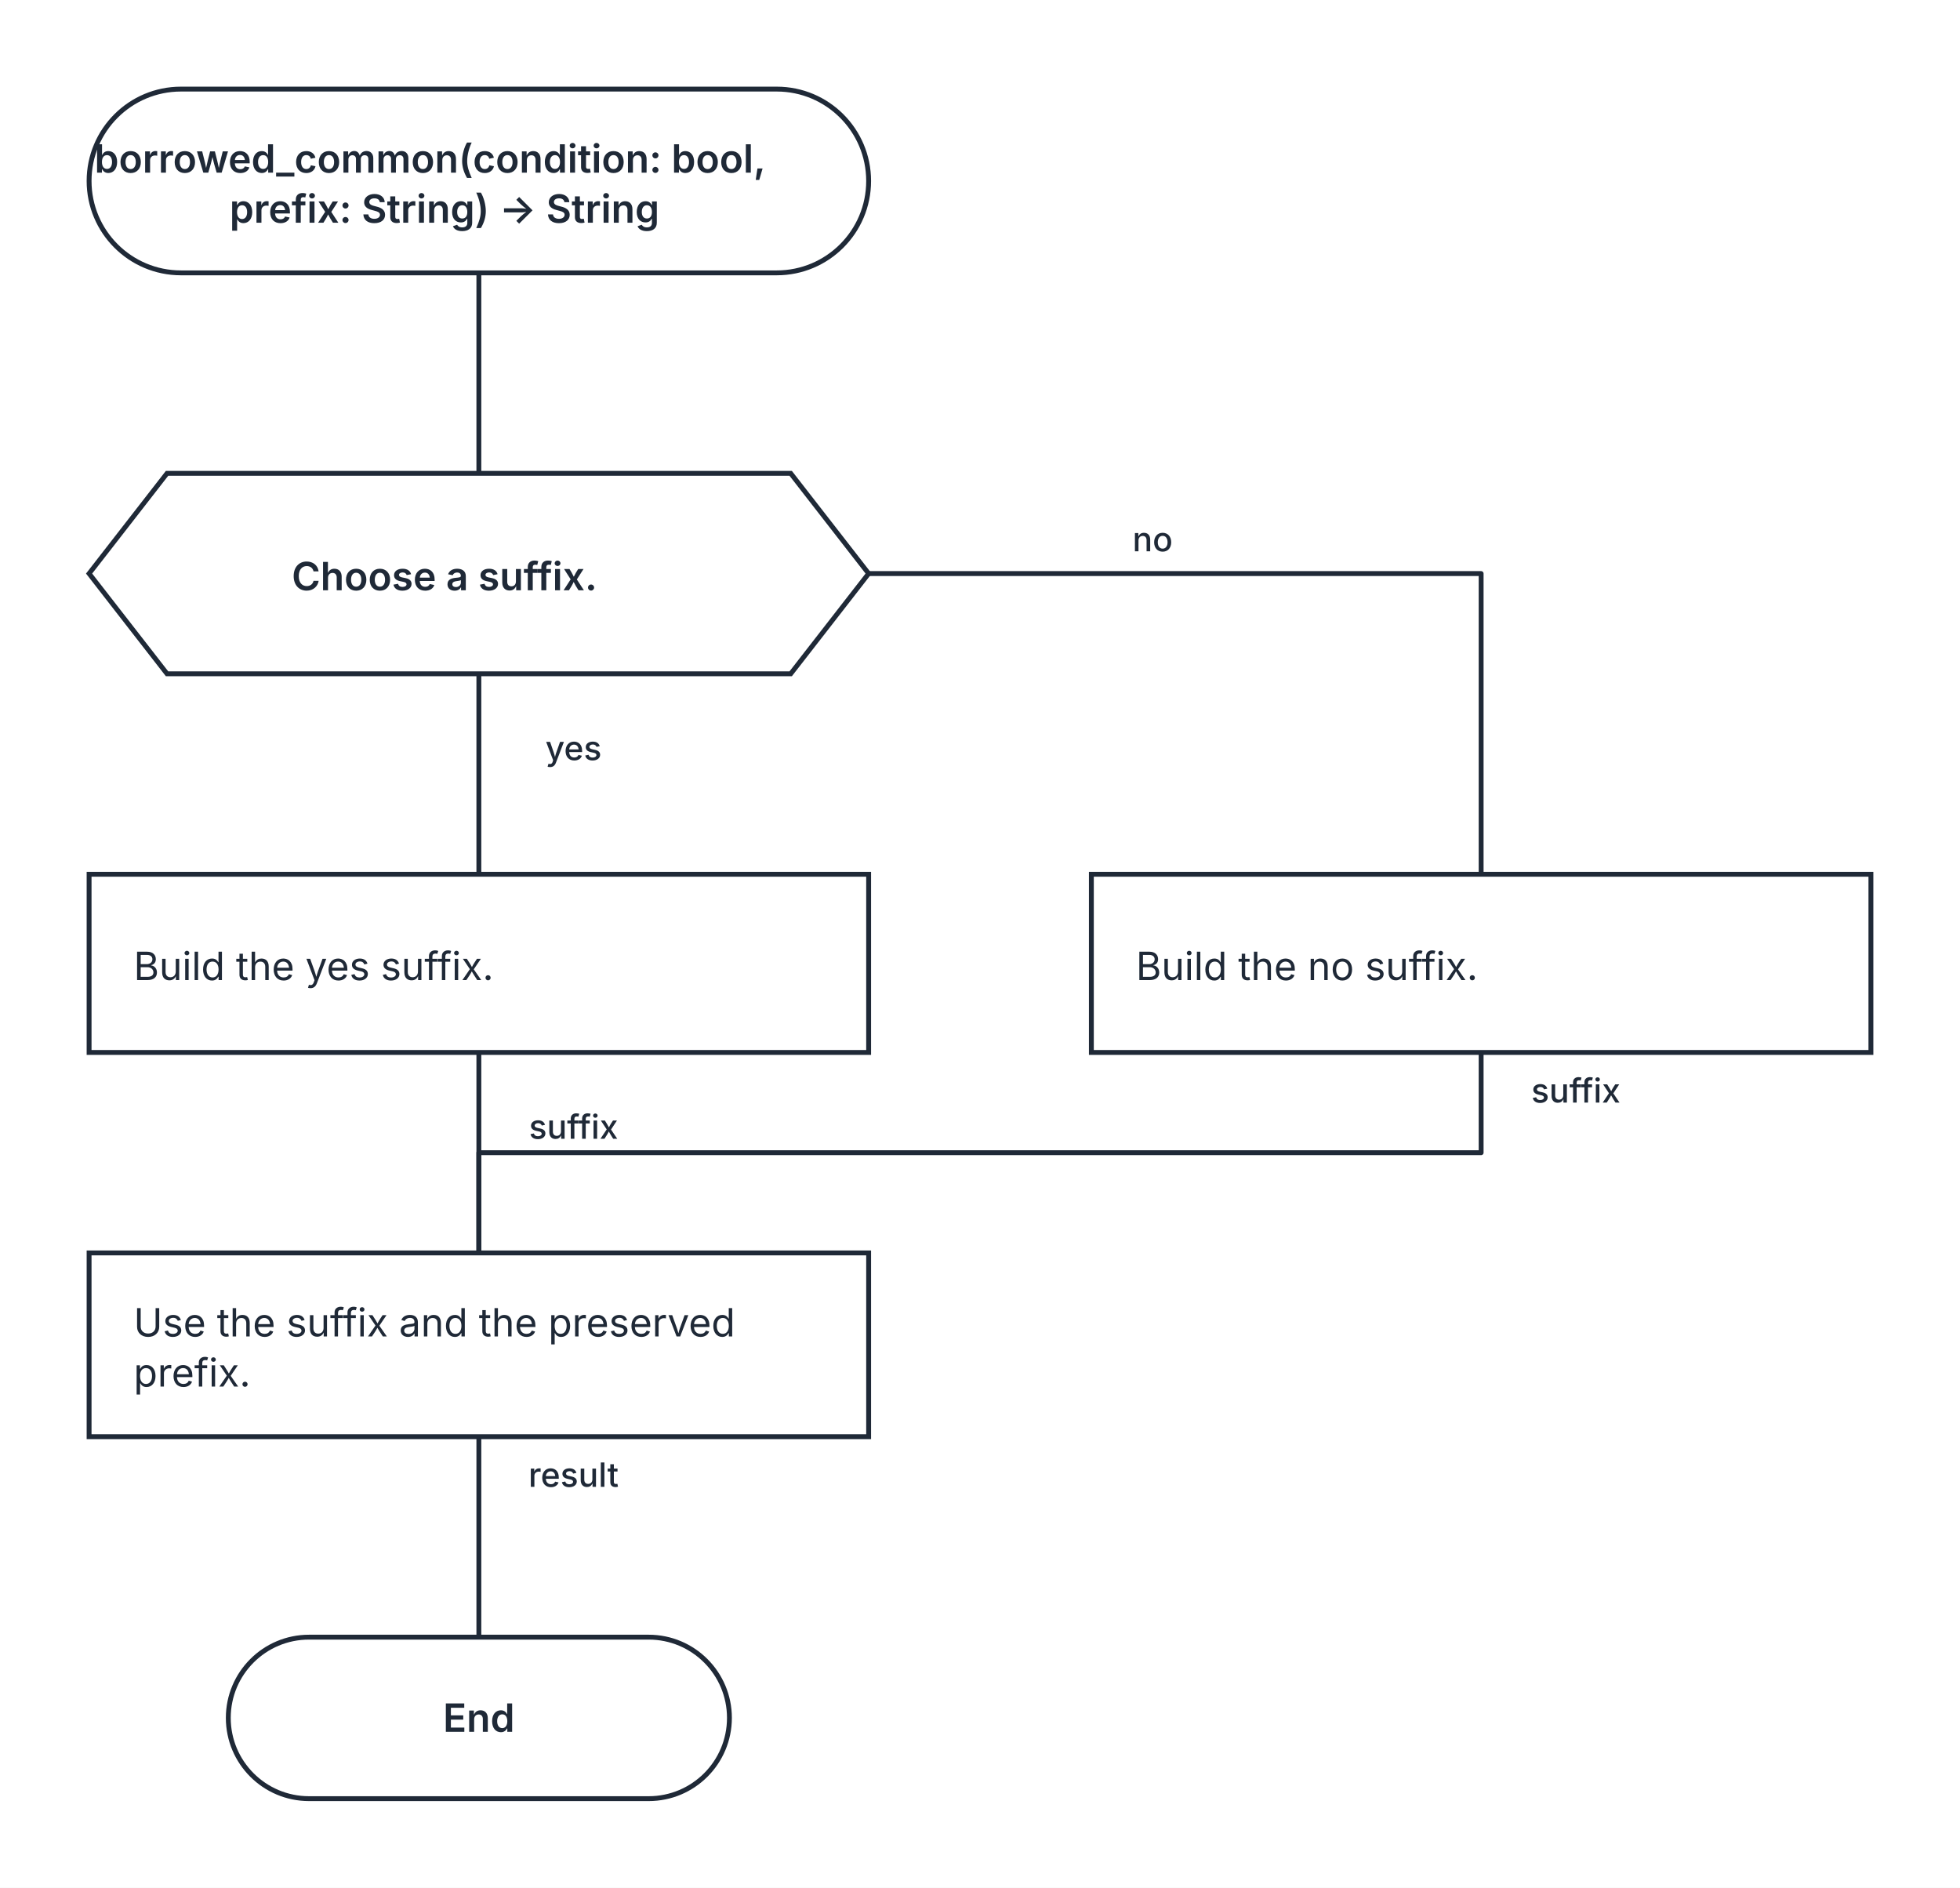
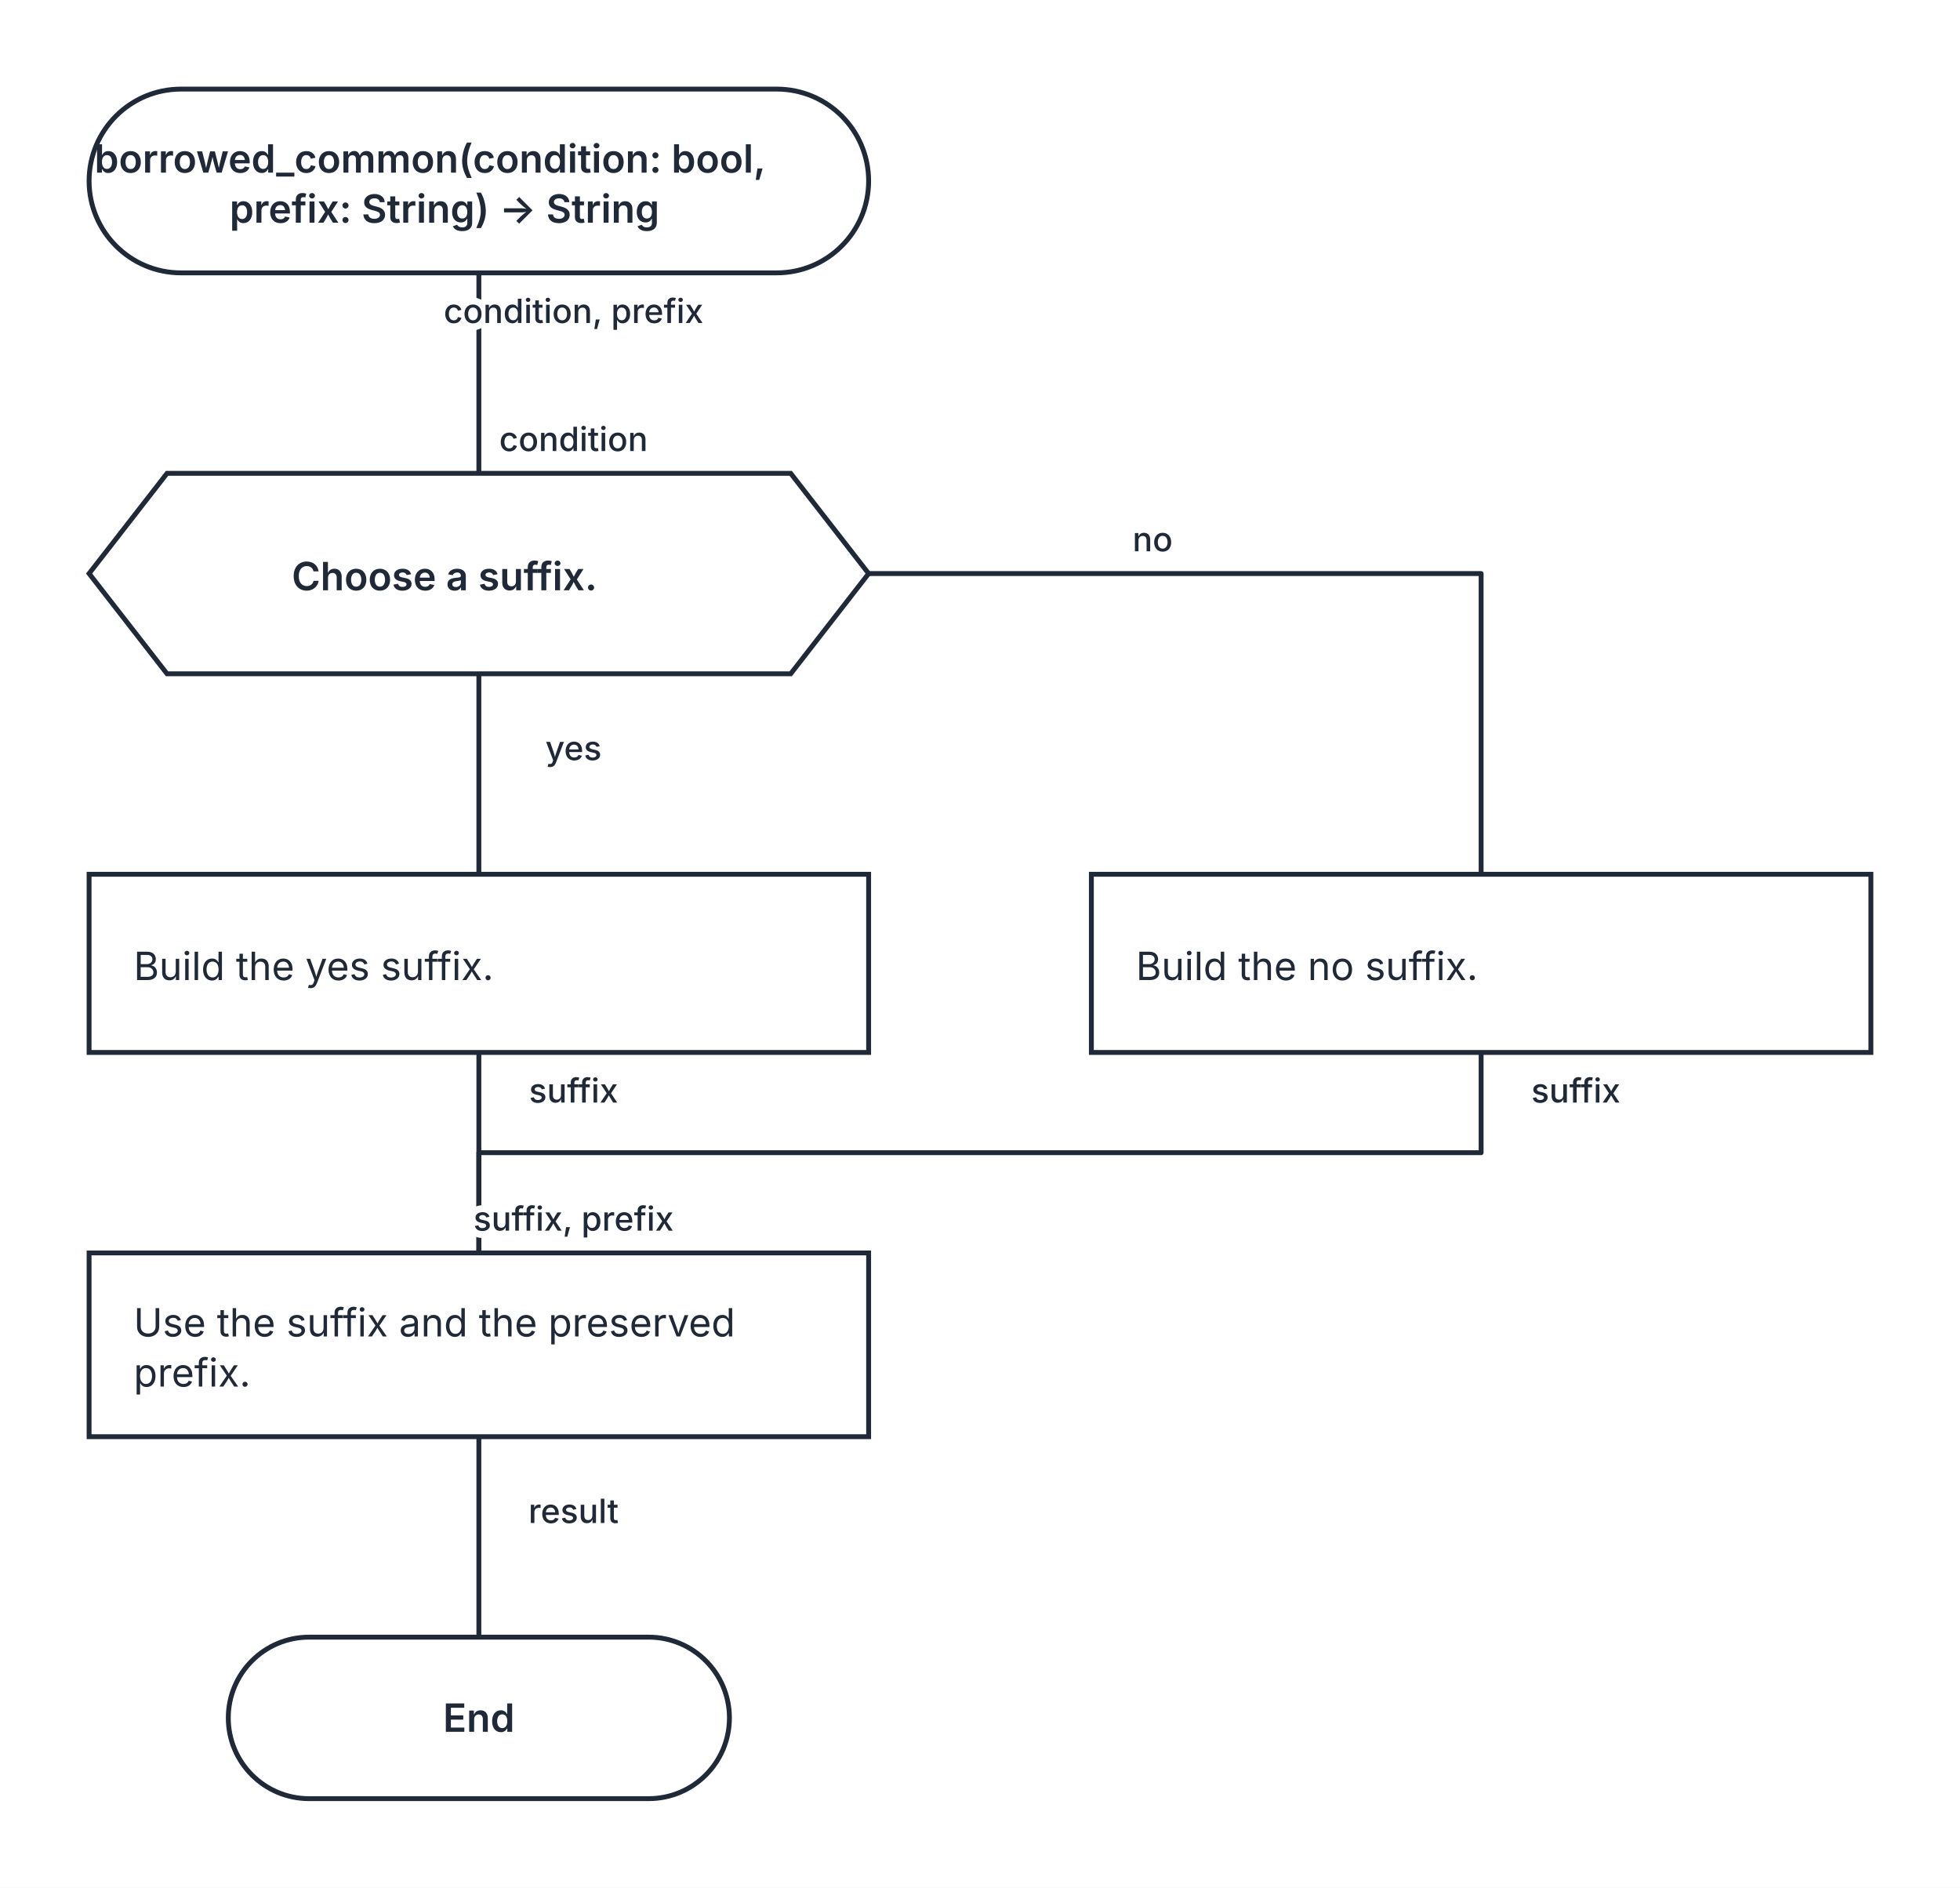
<svg xmlns="http://www.w3.org/2000/svg" width="704" height="678" viewBox="0 0 704 678" role="img" aria-labelledby="kaalang-title" aria-describedby="kaalang-description">
  <defs>
    <style>
      svg { color: #1f2937; font-family: Inter, ui-sans-serif, system-ui, -apple-system, BlinkMacSystemFont, "Segoe UI", sans-serif; text-rendering: optimizeLegibility; }
      .edge { fill: none; stroke: currentColor; stroke-width: 1.75; stroke-linecap: square; stroke-linejoin: round; }
      .edge-label { fill: currentColor; font-size: 12px; font-weight: 500; paint-order: stroke; stroke: #ffffff; stroke-width: 5px; stroke-linejoin: round; text-anchor: middle; }
      .node-shape { fill: #ffffff; stroke: currentColor; stroke-width: 1.75; }
      .label { fill: currentColor; font-size: 14px; text-anchor: middle; }
      .start .label, .question .label, .select .label, .case .label, .end .label { font-weight: 600; }
      .action .label { font-weight: 400; text-anchor: start; }
    </style>
  </defs>
  <rect width="100%" height="100%" fill="#ffffff" />
  <g class="edges">
    <path class="edge" d="M 172 98 L 172 170" />
    <path class="edge" d="M 172 242 L 172 314" />
+     <path class="edge" d="M 312 206 L 532 206 L 532 314" />
+     <path class="edge" d="M 172 378 L 172 450" />
+     <path class="edge" d="M 532 378 L 532 414 L 172 414 L 172 450" />
+     <path class="edge" d="M 172 516 L 172 588" />
+     <text class="edge-label" x="214" y="162" xml:space="preserve">
+       <tspan x="214" dy="0">condition</tspan>
+     </text>
+     <text class="edge-label" x="214" y="116" xml:space="preserve">
+       <tspan x="214" dy="0">condition, prefix</tspan>
+     </text>
    <text class="edge-label" x="214" y="273" xml:space="preserve">
      <tspan x="214" dy="0">yes</tspan>
    </text>
-     <path class="edge" d="M 312 206 L 532 206 L 532 314" />
    <text class="edge-label" x="422" y="198" xml:space="preserve">
      <tspan x="422" dy="0">no</tspan>
    </text>
-     <path class="edge" d="M 172 378 L 172 450" />
-     <text class="edge-label" x="214" y="409" xml:space="preserve">
+     <text class="edge-label" x="214" y="442" xml:space="preserve">
+       <tspan x="214" dy="0">suffix, prefix</tspan>
+     </text>
+     <text class="edge-label" x="214" y="396" xml:space="preserve">
      <tspan x="214" dy="0">suffix</tspan>
    </text>
-     <path class="edge" d="M 532 378 L 532 414 L 172 414 L 172 450" />
    <text class="edge-label" x="574" y="396" xml:space="preserve">
      <tspan x="574" dy="0">suffix</tspan>
    </text>
-     <path class="edge" d="M 172 516 L 172 588" />
-     <text class="edge-label" x="214" y="534" xml:space="preserve">
+     <text class="edge-label" x="214" y="547" xml:space="preserve">
      <tspan x="214" dy="0">result</tspan>
    </text>
  </g>
  <g class="nodes">
    <g class="node start" transform="translate(172 65)">
      <rect class="node-shape" x="-140" y="-33" width="280" height="66" rx="33" />
      <text class="label" y="-3" xml:space="preserve">
        <tspan x="0" dy="0">borrowed_common(condition: bool, </tspan>
        <tspan x="0" dy="18">prefix: String) -&gt; String</tspan>
      </text>
    </g>
    <g class="node question" transform="translate(172 206)">
      <polygon class="node-shape" points="-112,-36 112,-36 140,0 112,36 -112,36 -140,0" />
      <text class="label" y="6" xml:space="preserve">
        <tspan x="0" dy="0">Choose a suffix.</tspan>
      </text>
    </g>
    <g class="node action" transform="translate(172 346)">
      <rect class="node-shape" x="-140" y="-32" width="280" height="64" />
      <text class="label" y="6" xml:space="preserve">
        <tspan x="-124" dy="0">Build the yes suffix.</tspan>
      </text>
    </g>
    <g class="node action" transform="translate(532 346)">
      <rect class="node-shape" x="-140" y="-32" width="280" height="64" />
      <text class="label" y="6" xml:space="preserve">
        <tspan x="-124" dy="0">Build the no suffix.</tspan>
      </text>
    </g>
    <g class="node action" transform="translate(172 483)">
      <rect class="node-shape" x="-140" y="-33" width="280" height="66" />
      <text class="label" y="-3" xml:space="preserve">
        <tspan x="-124" dy="0">Use the suffix and the preserved </tspan>
        <tspan x="-124" dy="18">prefix.</tspan>
      </text>
    </g>
    <g class="node end" transform="translate(172 617)">
      <rect class="node-shape" x="-90" y="-29" width="180" height="58" rx="29" />
      <text class="label" y="5">End</text>
    </g>
  </g>
</svg>
